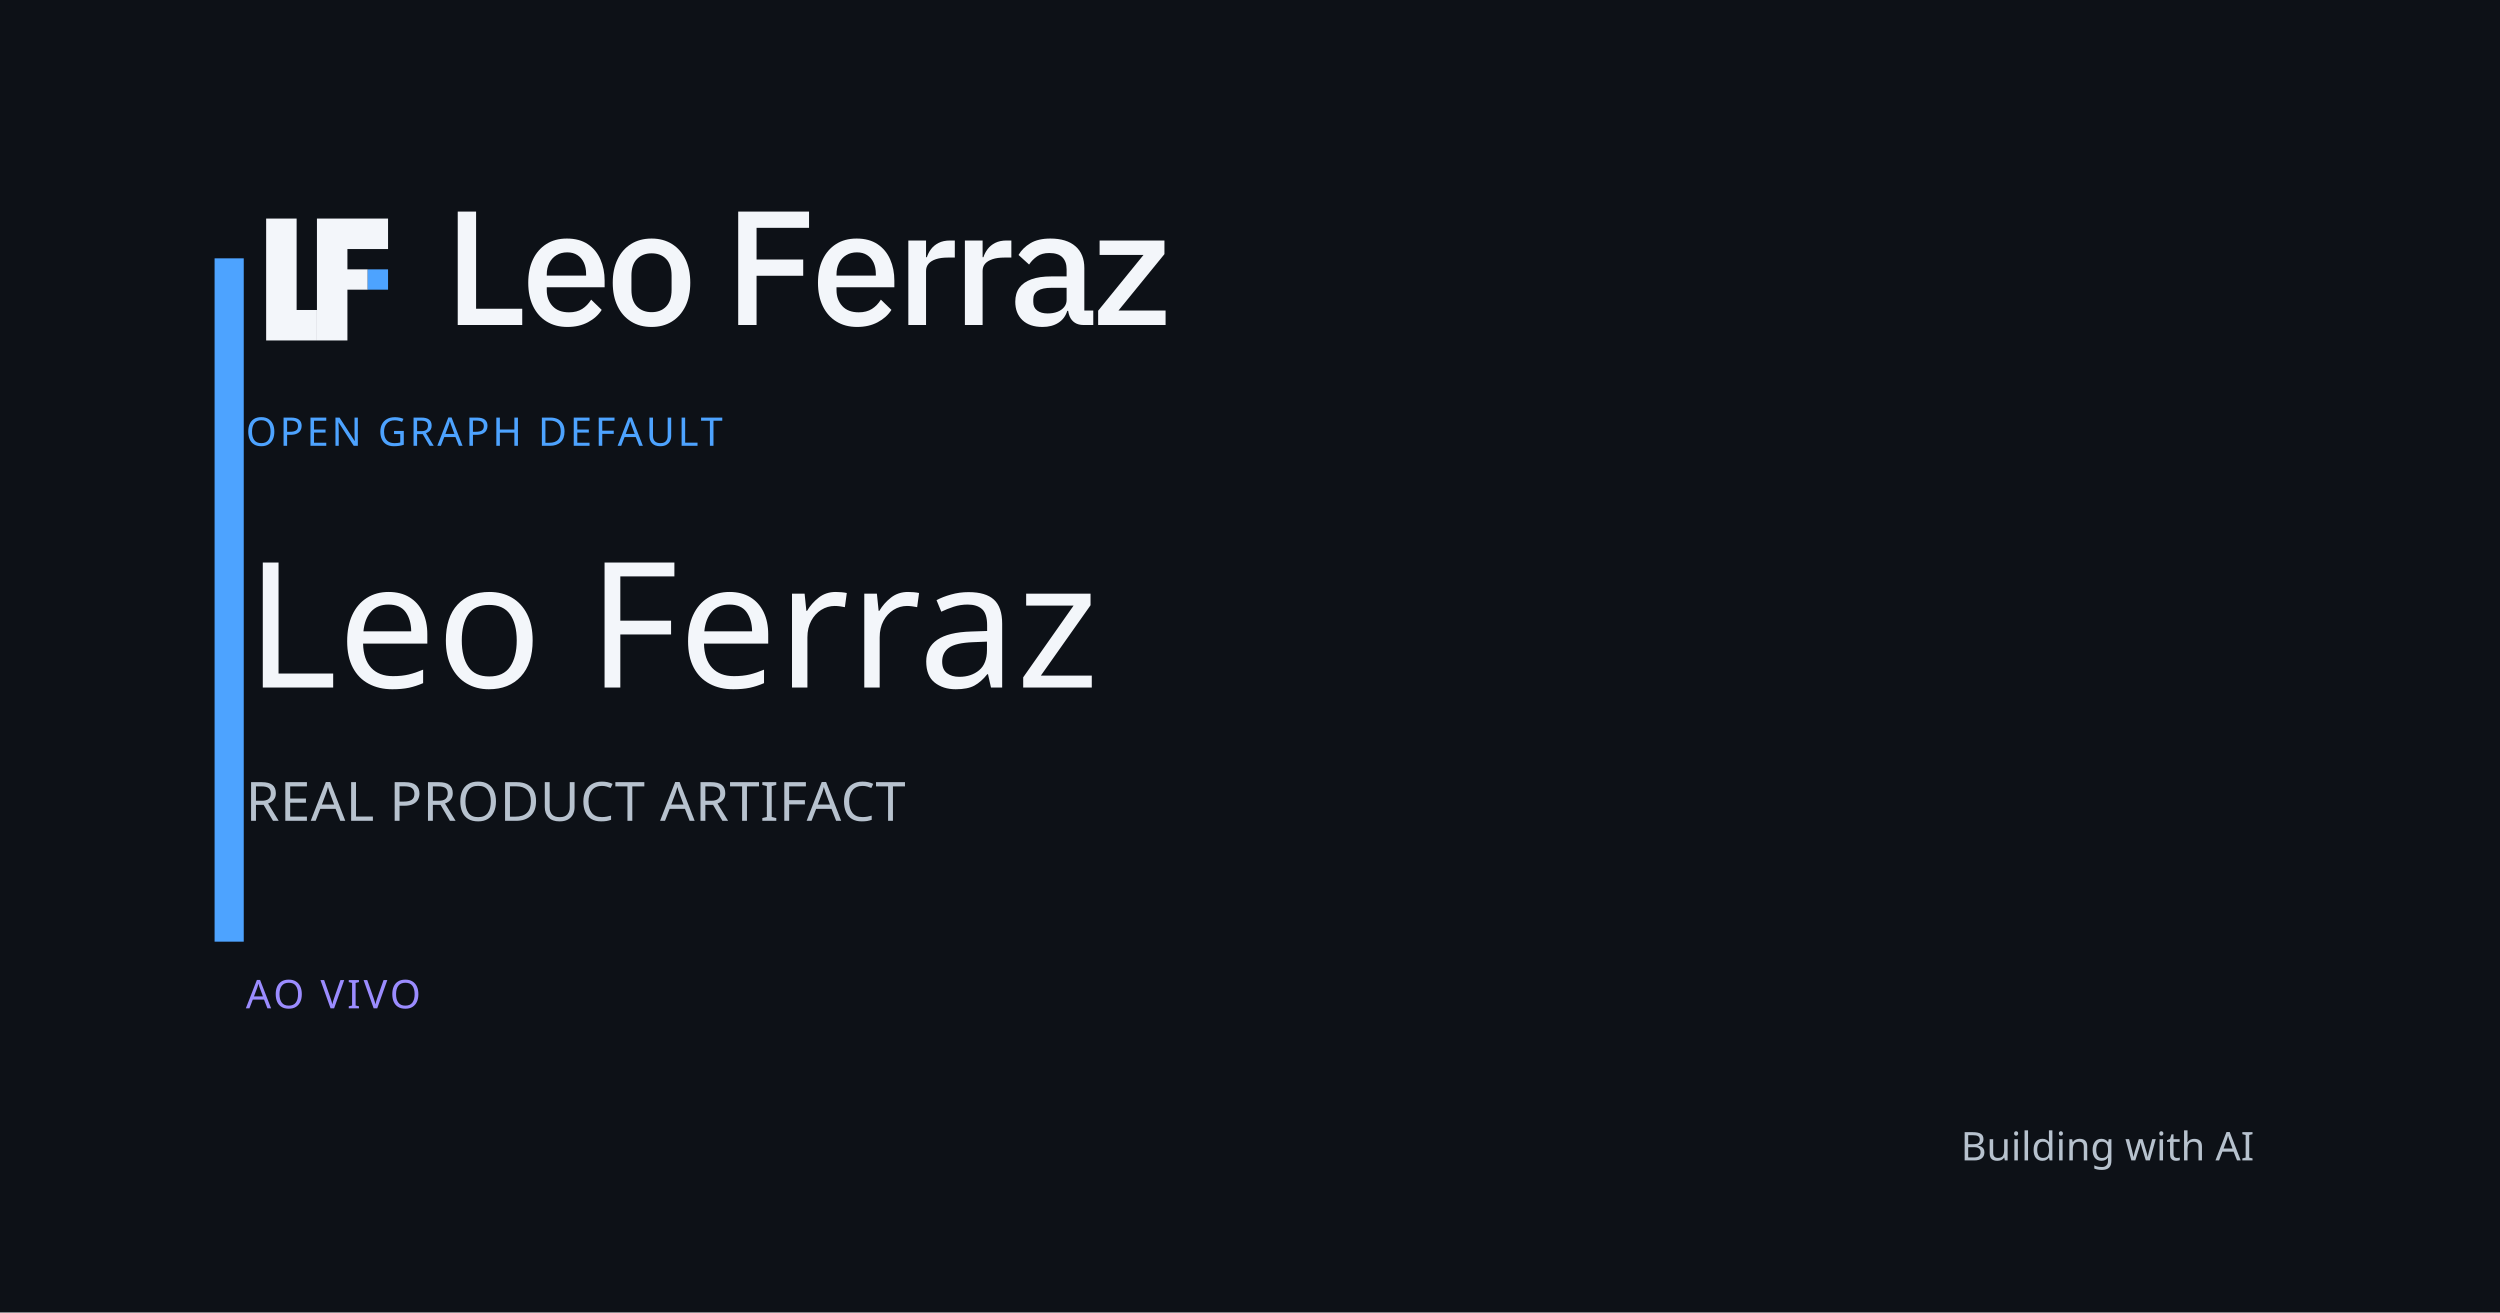
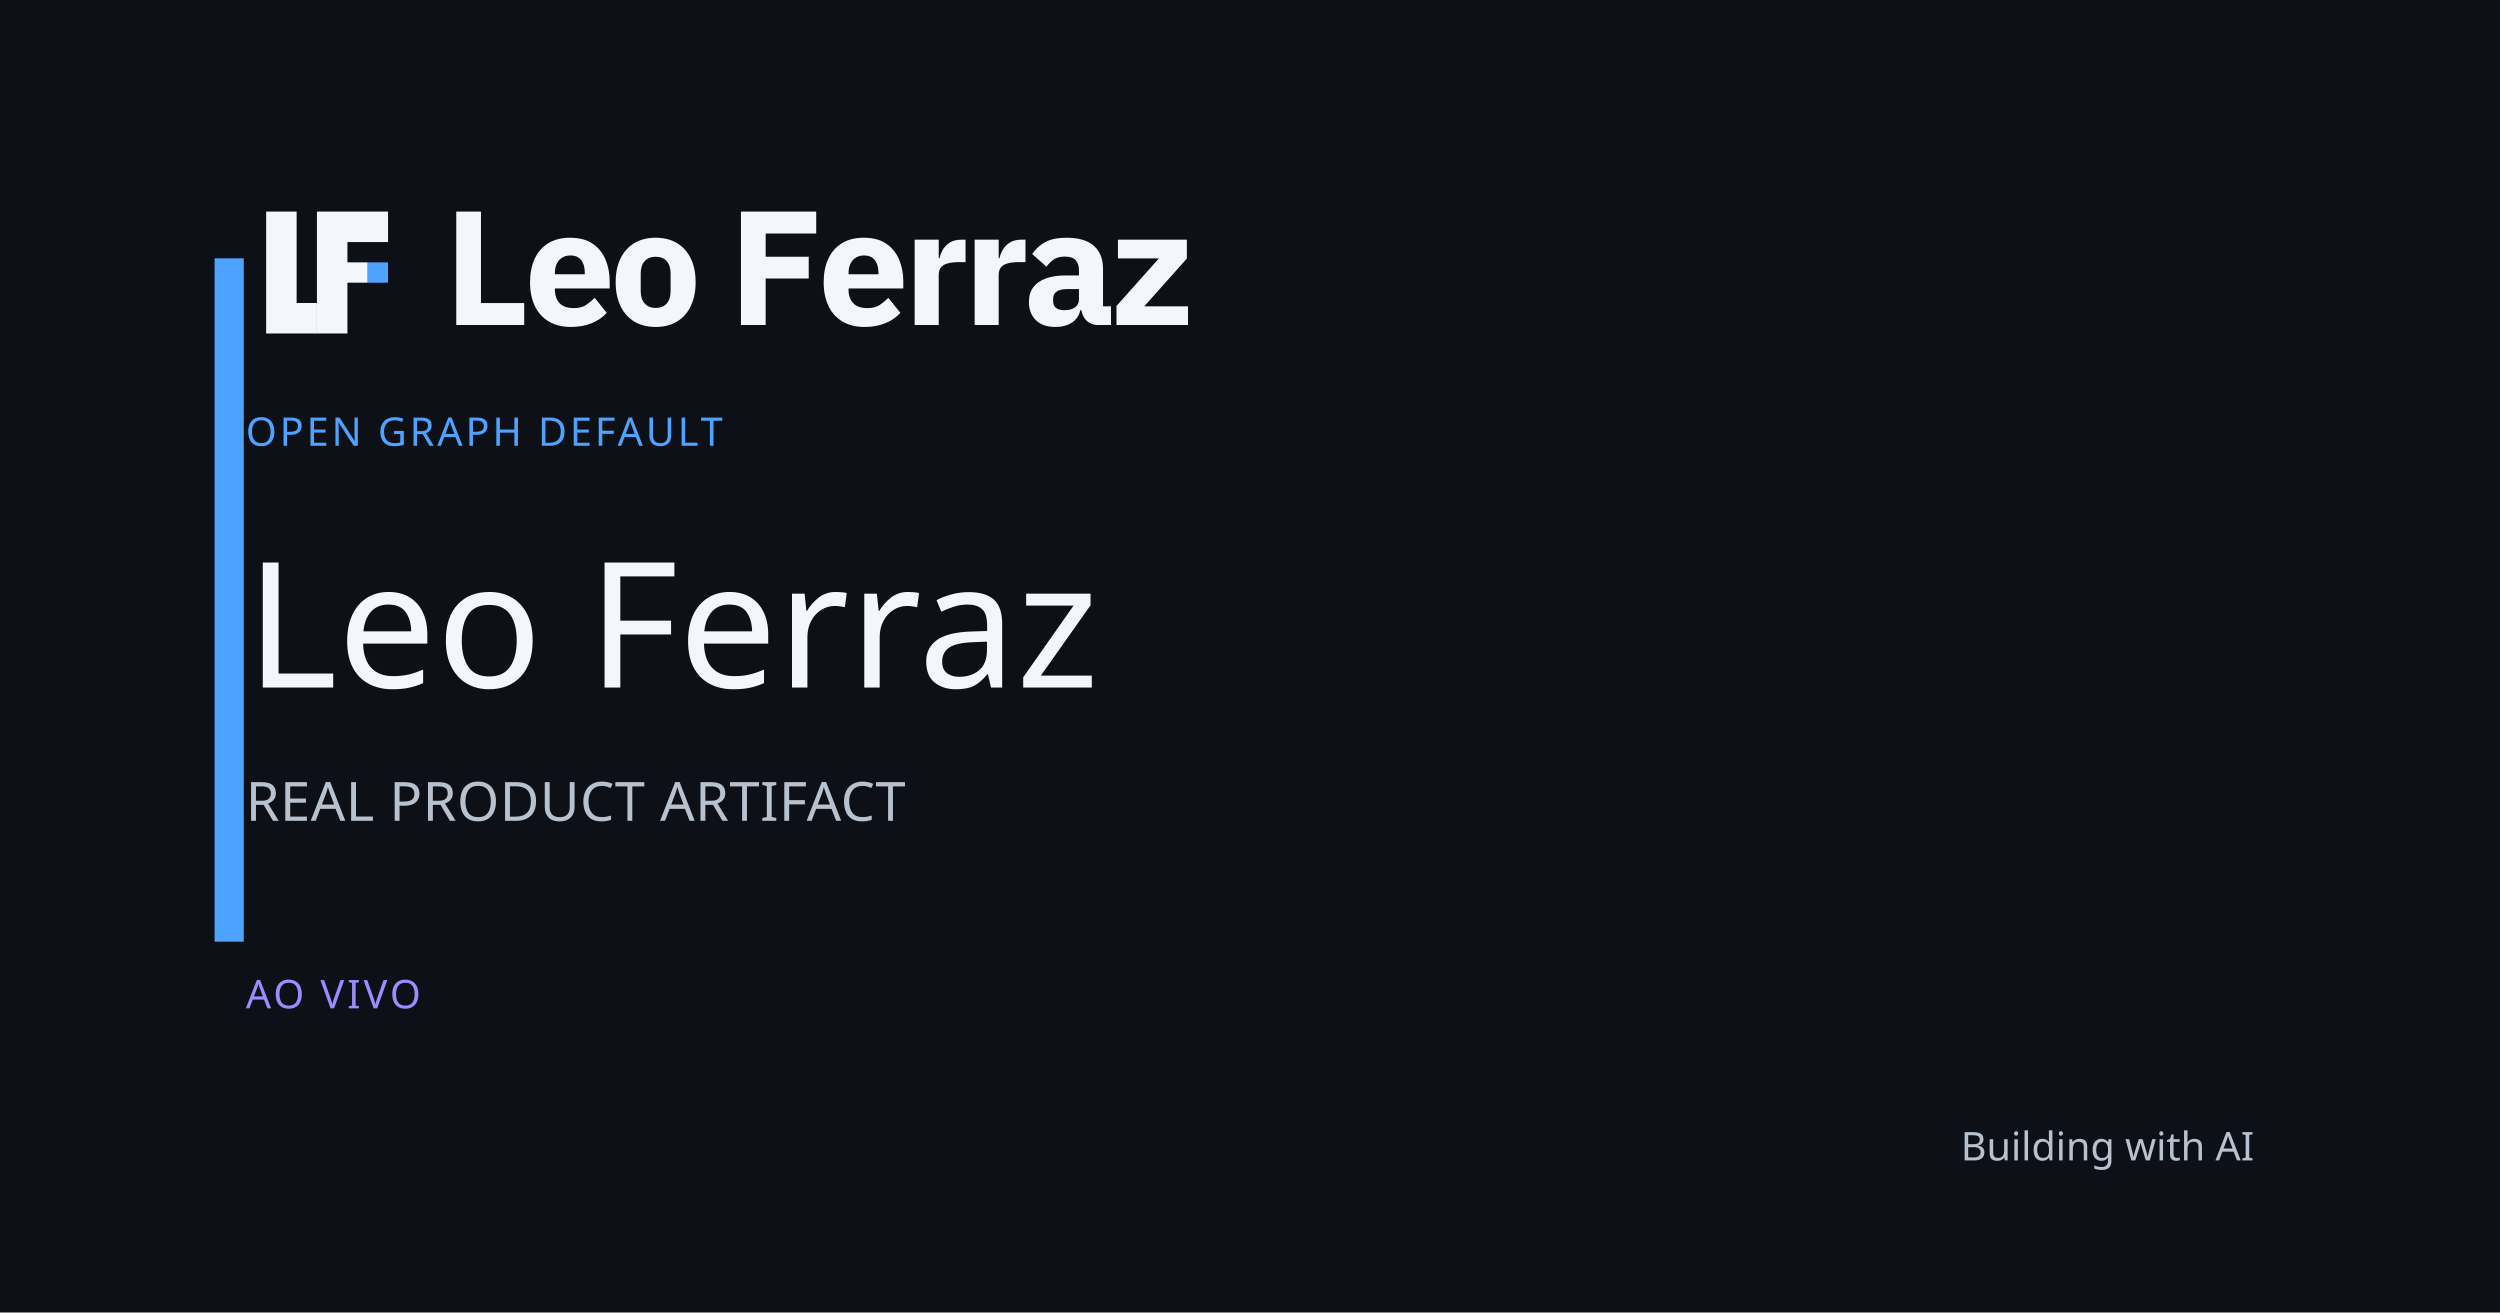
<svg xmlns="http://www.w3.org/2000/svg" viewBox="0 0 1200 630" width="1200" height="630" role="img" aria-labelledby="title">
  <rect width="1200" height="630" fill="#0D1117" />
  <rect x="103" y="124" width="14" height="328" fill="#4DA3FF" />
-   <g data-mark="constructed-lf" transform="translate(118 95.16) scale(1.219)">
+   <g data-mark="constructed-lf" transform="translate(118 91.806) scale(1.219)">
    <path d="M8 8H20V44H28V56H8Z" fill="#F3F6FA" />
    <path d="M28 8H56V20H40V28H48V36H40V56H28Z" fill="#F3F6FA" />
    <rect x="48" y="28" width="8" height="8" fill="#4DA3FF" />
  </g>
-   <path d="M250.67 156L219.71 156L219.71 101.56L228.52 101.56L228.52 148.2L250.67 148.2Z" fill="#F3F6FA" />
-   <path d="M272.36 156.94Q266.59 156.94 262.37 154.32Q258.16 151.71 255.86 146.95Q253.56 142.19 253.56 135.72Q253.56 129.25 255.82 124.53Q258.08 119.81 262.22 117.16Q266.35 114.5 272.12 114.5Q278.13 114.5 282.15 117.2Q286.16 119.89 288.19 124.49Q290.22 129.09 290.22 134.71L290.22 137.9L262.45 137.9L262.45 139.23Q262.45 143.91 265.22 146.91Q267.99 149.92 273.14 149.92Q276.88 149.92 279.46 148.28Q282.03 146.64 283.75 143.83L288.82 148.75Q286.48 152.41 282.23 154.67Q277.97 156.94 272.36 156.94ZM272.28 121.13Q269.32 121.13 267.09 122.5Q264.87 123.86 263.66 126.24Q262.45 128.62 262.45 131.74L262.45 132.29L281.33 132.29L281.33 131.51Q281.33 128.39 280.24 126.05Q279.14 123.71 277.12 122.42Q275.09 121.13 272.28 121.13Z" fill="#F3F6FA" />
-   <path d="M312.76 156.94Q307.07 156.94 302.9 154.32Q298.72 151.71 296.42 146.95Q294.12 142.19 294.12 135.72Q294.12 129.25 296.42 124.49Q298.72 119.73 302.9 117.12Q307.07 114.5 312.76 114.5Q318.38 114.5 322.55 117.12Q326.72 119.73 329.03 124.49Q331.33 129.25 331.33 135.72Q331.33 142.19 329.03 146.95Q326.72 151.71 322.55 154.32Q318.38 156.94 312.76 156.94ZM312.76 149.84Q317.13 149.84 319.74 147.15Q322.36 144.46 322.36 139.15L322.36 132.29Q322.36 126.98 319.74 124.29Q317.13 121.6 312.76 121.6Q308.47 121.6 305.78 124.29Q303.09 126.98 303.09 132.29L303.09 139.15Q303.09 144.46 305.78 147.15Q308.47 149.84 312.76 149.84Z" fill="#F3F6FA" />
-   <path d="M363.15 156L354.34 156L354.34 101.56L388.34 101.56L388.34 109.36L363.15 109.36L363.15 124.57L385.54 124.57L385.54 132.37L363.15 132.37Z" fill="#F3F6FA" />
-   <path d="M411.43 156.94Q405.66 156.94 401.45 154.32Q397.24 151.71 394.94 146.95Q392.63 142.19 392.63 135.72Q392.63 129.25 394.9 124.53Q397.16 119.81 401.29 117.16Q405.43 114.5 411.2 114.5Q417.2 114.5 421.22 117.2Q425.24 119.89 427.27 124.49Q429.29 129.09 429.29 134.71L429.29 137.9L401.53 137.9L401.53 139.23Q401.53 143.91 404.3 146.91Q407.06 149.92 412.21 149.92Q415.96 149.92 418.53 148.28Q421.1 146.64 422.82 143.83L427.89 148.75Q425.55 152.41 421.3 154.67Q417.05 156.94 411.43 156.94ZM411.35 121.13Q408.39 121.13 406.17 122.5Q403.94 123.86 402.74 126.24Q401.53 128.62 401.53 131.74L401.53 132.29L420.4 132.29L420.4 131.51Q420.4 128.39 419.31 126.05Q418.22 123.71 416.19 122.42Q414.16 121.13 411.35 121.13Z" fill="#F3F6FA" />
-   <path d="M444.5 156L436 156L436 115.44L444.5 115.44L444.5 123.47L444.89 123.47Q445.52 121.45 446.88 119.61Q448.25 117.78 450.51 116.61Q452.77 115.44 456.05 115.44L458.31 115.44L458.31 123.63L454.96 123.63Q451.6 123.63 449.26 124.41Q446.92 125.19 445.71 126.59Q444.5 128 444.5 130.1Z" fill="#F3F6FA" />
-   <path d="M471.65 156L463.15 156L463.15 115.44L471.65 115.44L471.65 123.47L472.04 123.47Q472.66 121.45 474.03 119.61Q475.39 117.78 477.65 116.61Q479.92 115.44 483.19 115.44L485.45 115.44L485.45 123.63L482.1 123.63Q478.75 123.63 476.41 124.41Q474.07 125.19 472.86 126.59Q471.65 128 471.65 130.1Z" fill="#F3F6FA" />
-   <path d="M524.77 156L520.01 156Q517.67 156 515.99 154.95Q514.31 153.89 513.46 151.94Q512.6 149.99 512.6 147.34L512.6 146.64L515.02 149.21L512.29 149.21Q511.12 152.96 508 154.95Q504.88 156.94 500.43 156.94Q494.19 156.94 490.76 153.66Q487.33 150.38 487.33 144.85Q487.33 140.79 489.31 138.1Q491.3 135.41 495.13 134.04Q498.95 132.68 504.64 132.68L511.97 132.68L511.97 129.25Q511.97 125.58 509.95 123.51Q507.92 121.45 503.63 121.45Q500.12 121.45 497.82 123.05Q495.52 124.64 493.96 126.98L488.89 122.38Q490.91 118.95 494.62 116.73Q498.32 114.5 504.17 114.5Q511.97 114.5 516.22 118.21Q520.48 121.91 520.48 128.7L520.48 149.06L524.77 149.06ZM511.97 138.14L504.8 138.14Q500.35 138.14 498.17 139.54Q495.98 140.95 495.98 143.6L495.98 145Q495.98 147.65 497.86 149.06Q499.73 150.46 502.85 150.46Q505.5 150.46 507.53 149.68Q509.56 148.9 510.77 147.42Q511.97 145.94 511.97 143.99Z" fill="#F3F6FA" />
-   <path d="M559.48 156L527.11 156L527.11 149.14L548.87 122.38L527.81 122.38L527.81 115.44L558.93 115.44L558.93 121.99L536.86 149.06L559.48 149.06Z" fill="#F3F6FA" />
+   <path d="M251.61 156L219.01 156L219.01 101.56L230.86 101.56L230.86 145.47L251.61 145.47Z" fill="#F3F6FA" />
+   <path d="M274.07 156.94Q267.83 156.94 263.43 154.32Q259.02 151.71 256.72 146.87Q254.42 142.04 254.42 135.49Q254.42 129.01 256.64 124.22Q258.86 119.42 263.15 116.77Q267.44 114.11 273.61 114.11Q280.39 114.11 284.57 117.04Q288.74 119.96 290.69 124.72Q292.64 129.48 292.64 135.02L292.64 138.45L266.35 138.45L266.35 139.07Q266.35 143.13 268.58 145.51Q270.8 147.89 275.4 147.89Q279.07 147.89 281.29 146.41Q283.51 144.92 285.46 142.97L291.23 150.15Q288.5 153.27 284.1 155.1Q279.69 156.94 274.07 156.94ZM273.84 122.62Q271.5 122.62 269.82 123.67Q268.15 124.72 267.25 126.59Q266.35 128.47 266.35 131.04L266.35 131.66L280.7 131.66L280.7 130.96Q280.7 128.47 279.96 126.59Q279.22 124.72 277.7 123.67Q276.18 122.62 273.84 122.62Z" fill="#F3F6FA" />
+   <path d="M314.71 156.94Q308.71 156.94 304.42 154.32Q300.13 151.71 297.83 146.87Q295.52 142.04 295.52 135.49Q295.52 128.86 297.83 124.1Q300.13 119.34 304.42 116.73Q308.71 114.11 314.71 114.11Q320.72 114.11 325.01 116.73Q329.3 119.34 331.6 124.1Q333.9 128.86 333.9 135.49Q333.9 142.04 331.6 146.87Q329.3 151.71 325.01 154.32Q320.72 156.94 314.71 156.94ZM314.71 147.81Q318.14 147.81 320.02 145.67Q321.89 143.52 321.89 139.7L321.89 131.35Q321.89 127.45 320.02 125.35Q318.14 123.24 314.71 123.24Q311.36 123.24 309.45 125.35Q307.54 127.45 307.54 131.35L307.54 139.7Q307.54 143.52 309.45 145.67Q311.36 147.81 314.71 147.81Z" fill="#F3F6FA" />
+   <path d="M367.52 156L355.66 156L355.66 101.56L391.78 101.56L391.78 112.09L367.52 112.09L367.52 123.24L388.19 123.24L388.19 133.69L367.52 133.69Z" fill="#F3F6FA" />
+   <path d="M415.02 156.94Q408.78 156.94 404.37 154.32Q399.97 151.71 397.67 146.87Q395.36 142.04 395.36 135.49Q395.36 129.01 397.59 124.22Q399.81 119.42 404.1 116.77Q408.39 114.11 414.55 114.11Q421.34 114.11 425.51 117.04Q429.68 119.96 431.63 124.72Q433.58 129.48 433.58 135.02L433.58 138.45L407.3 138.45L407.3 139.07Q407.3 143.13 409.52 145.51Q411.74 147.89 416.35 147.89Q420.01 147.89 422.23 146.41Q424.46 144.92 426.41 142.97L432.18 150.15Q429.45 153.27 425.04 155.1Q420.64 156.94 415.02 156.94ZM414.79 122.62Q412.45 122.62 410.77 123.67Q409.09 124.72 408.2 126.59Q407.3 128.47 407.3 131.04L407.3 131.66L421.65 131.66L421.65 130.96Q421.65 128.47 420.91 126.59Q420.17 124.72 418.65 123.67Q417.13 122.62 414.79 122.62Z" fill="#F3F6FA" />
+   <path d="M450.59 156L439.04 156L439.04 115.05L450.59 115.05L450.59 123.94L450.98 123.94Q451.45 121.68 452.69 119.65Q453.94 117.62 456.09 116.34Q458.23 115.05 461.43 115.05L463.46 115.05L463.46 125.81L460.57 125.81Q457.22 125.81 455 126.4Q452.77 126.98 451.68 128.31Q450.59 129.64 450.59 132.05Z" fill="#F3F6FA" />
+   <path d="M479.37 156L467.83 156L467.83 115.05L479.37 115.05L479.37 123.94L479.76 123.94Q480.23 121.68 481.48 119.65Q482.72 117.62 484.87 116.34Q487.01 115.05 490.21 115.05L492.24 115.05L492.24 125.81L489.35 125.81Q486 125.81 483.78 126.4Q481.55 126.98 480.46 128.31Q479.37 129.64 479.37 132.05Z" fill="#F3F6FA" />
+   <path d="M533.27 156L526.87 156Q524.77 156 522.93 154.95Q521.1 153.89 520.01 151.83Q518.92 149.76 518.92 146.87L518.92 145.86L521.41 148.82L518.6 148.82Q517.67 152.8 514.47 154.87Q511.27 156.94 506.59 156.94Q500.43 156.94 497.15 153.62Q493.88 150.31 493.88 145Q493.88 140.63 496.02 137.83Q498.17 135.02 502.11 133.61Q506.05 132.21 511.43 132.21L517.9 132.21L517.9 129.64Q517.9 126.67 516.34 124.92Q514.78 123.16 511.12 123.16Q507.68 123.16 505.66 124.64Q503.63 126.13 502.3 128L495.44 121.91Q497.93 118.25 501.76 116.18Q505.58 114.11 511.97 114.11Q520.63 114.11 525.04 117.98Q529.45 121.84 529.45 129.09L529.45 147.03L533.27 147.03ZM517.9 138.76L512.29 138.76Q508.93 138.76 507.22 139.93Q505.5 141.1 505.5 143.36L505.5 144.53Q505.5 146.72 506.9 147.81Q508.31 148.9 510.88 148.9Q512.83 148.9 514.39 148.36Q515.95 147.81 516.93 146.64Q517.9 145.47 517.9 143.6Z" fill="#F3F6FA" />
+   <path d="M570.24 156L535.92 156L535.92 146.87L556.28 124.02L536.62 124.02L536.62 115.05L569.69 115.05L569.69 124.1L549.26 147.03L570.24 147.03Z" fill="#F3F6FA" />
  <text x="118" y="214" fill="#4DA3FF" font-family="IBM Plex Mono" font-size="19px" font-weight="500" text-anchor="start" letter-spacing="0.075em">OPEN GRAPH DEFAULT</text>
  <text x="118" y="330" fill="#F3F6FA" font-family="IBM Plex Sans" font-size="84px" font-weight="500" text-anchor="start" letter-spacing="0em">Leo Ferraz</text>
  <text x="118" y="394" fill="#B7C2CE" font-family="IBM Plex Mono" font-size="26px" font-weight="500" text-anchor="start" letter-spacing="0.01em">REAL PRODUCT ARTIFACT</text>
  <text x="118" y="484" fill="#9B8CFF" font-family="IBM Plex Mono" font-size="19px" font-weight="500" text-anchor="start" letter-spacing="0.075em">AO VIVO</text>
  <text x="1082" y="557" fill="#B7C2CE" font-family="IBM Plex Mono" font-size="19px" font-weight="500" text-anchor="end" letter-spacing="0em">Building with AI</text>
</svg>
